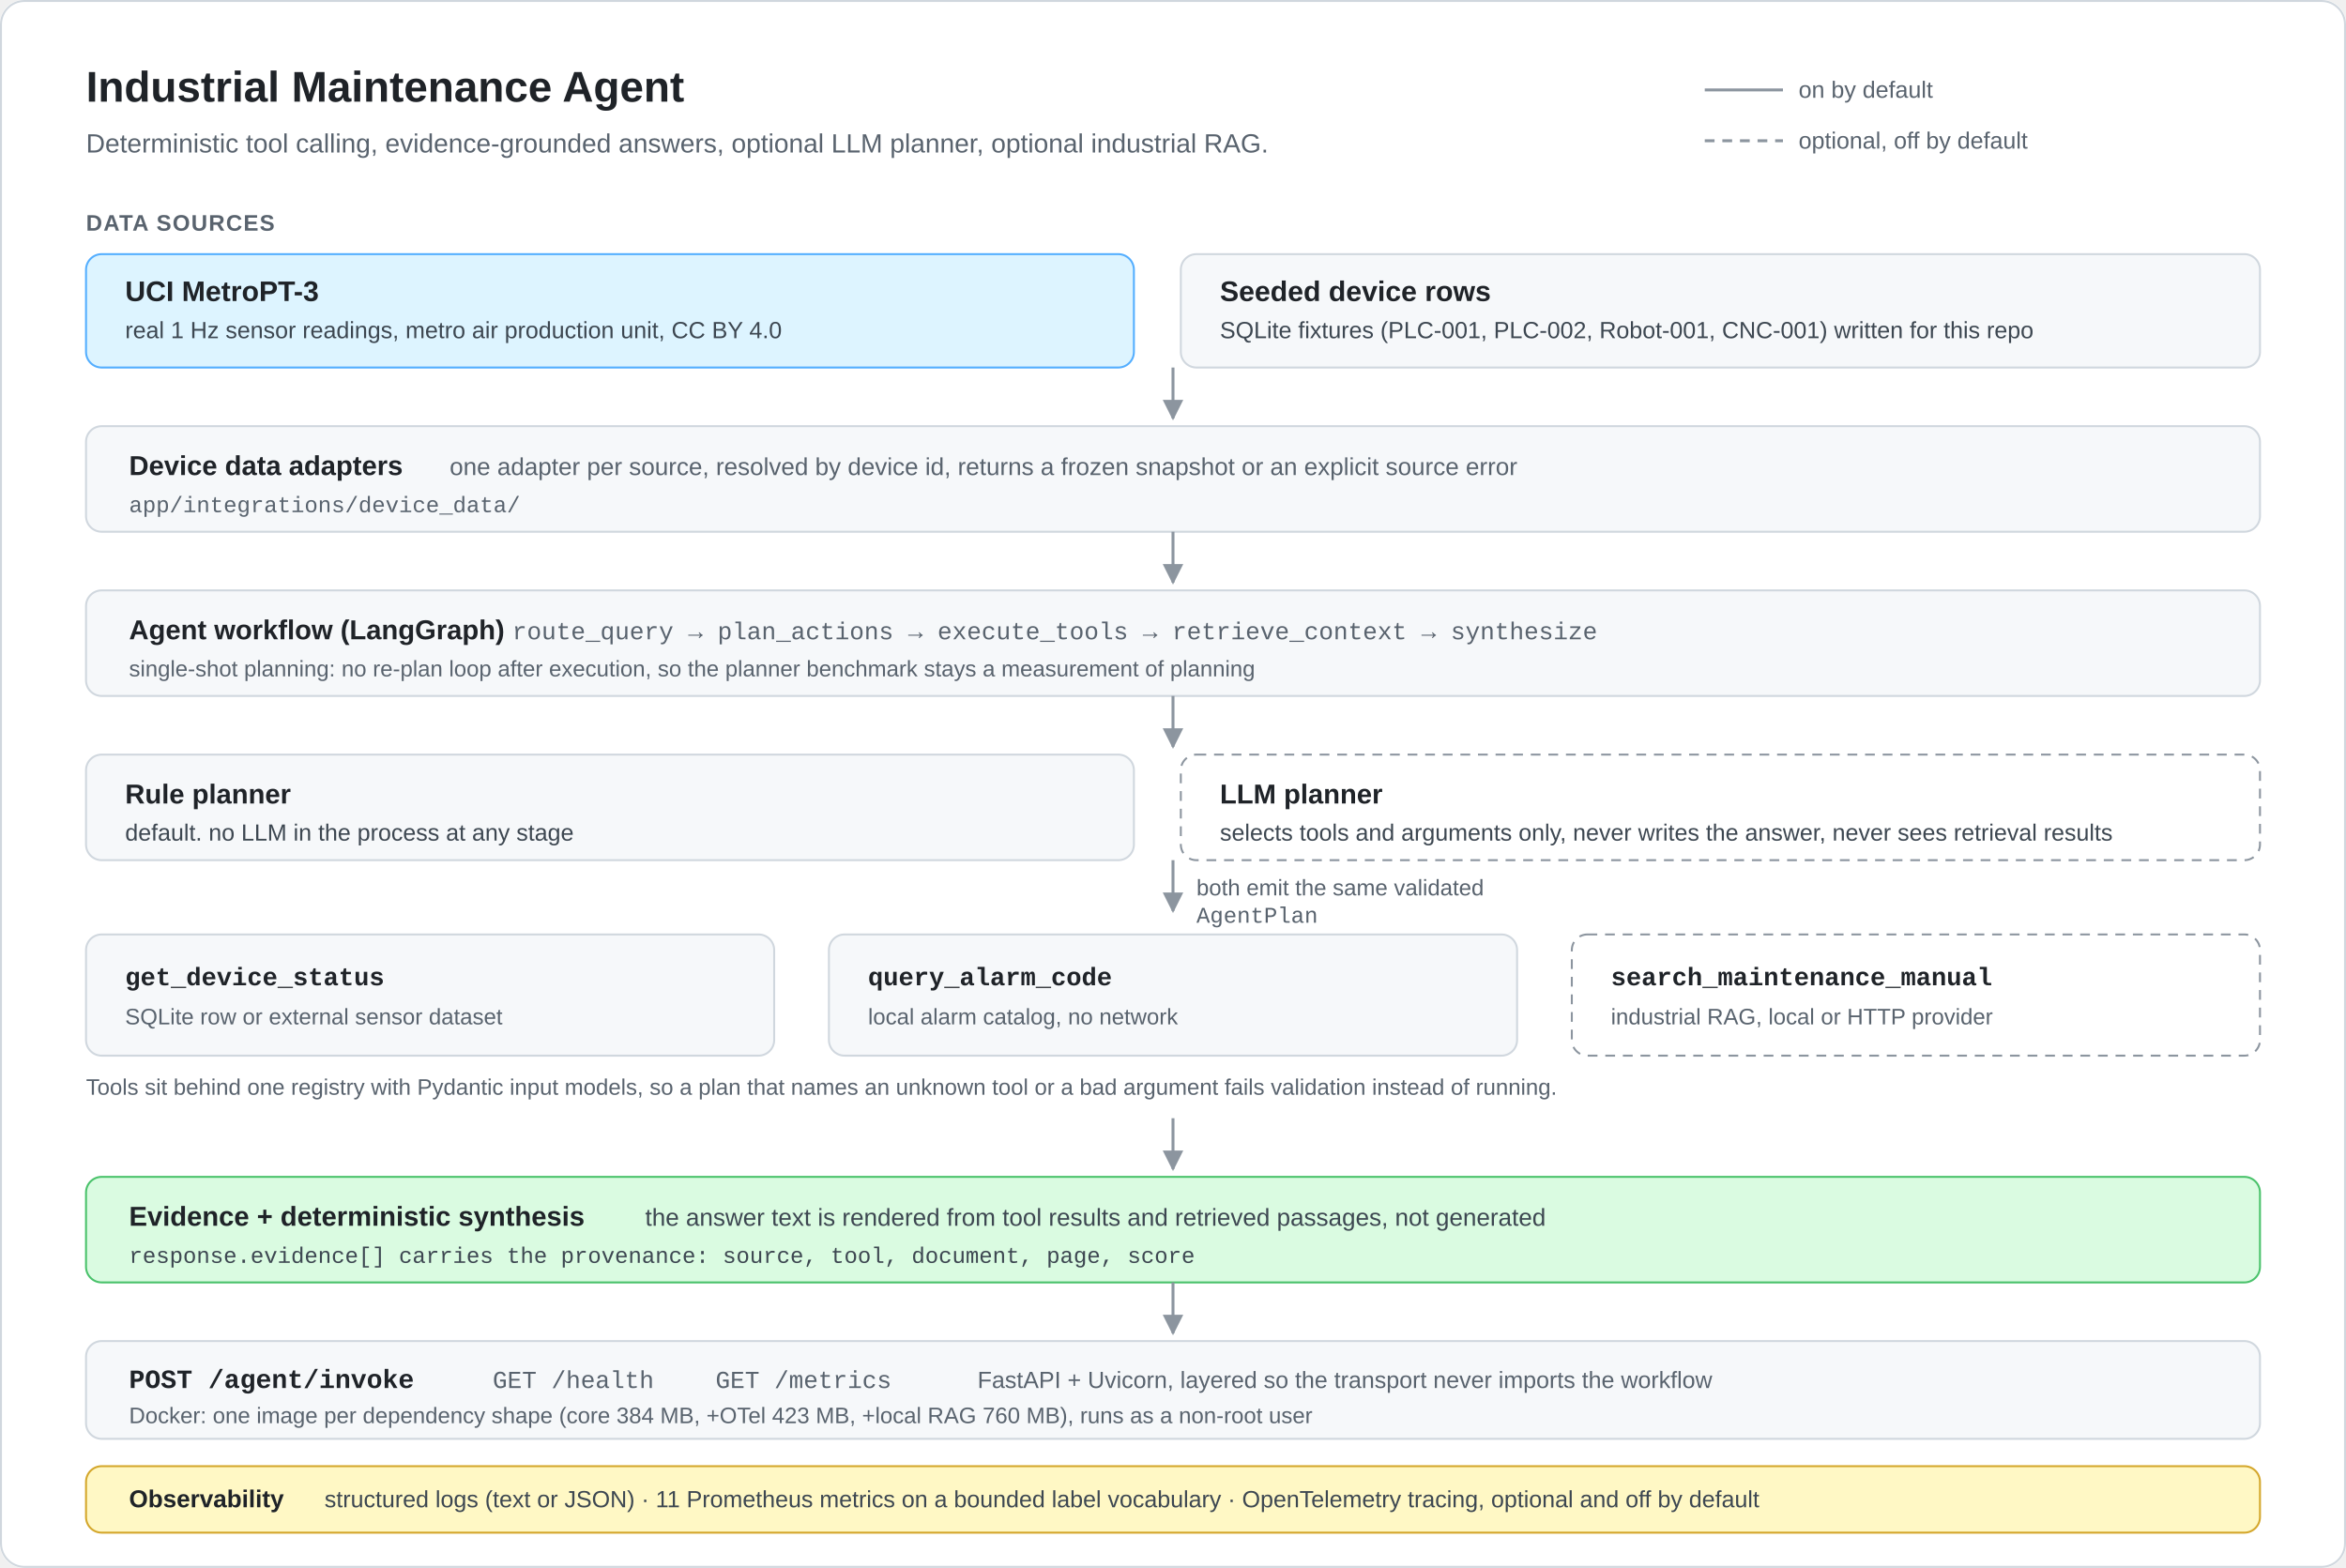
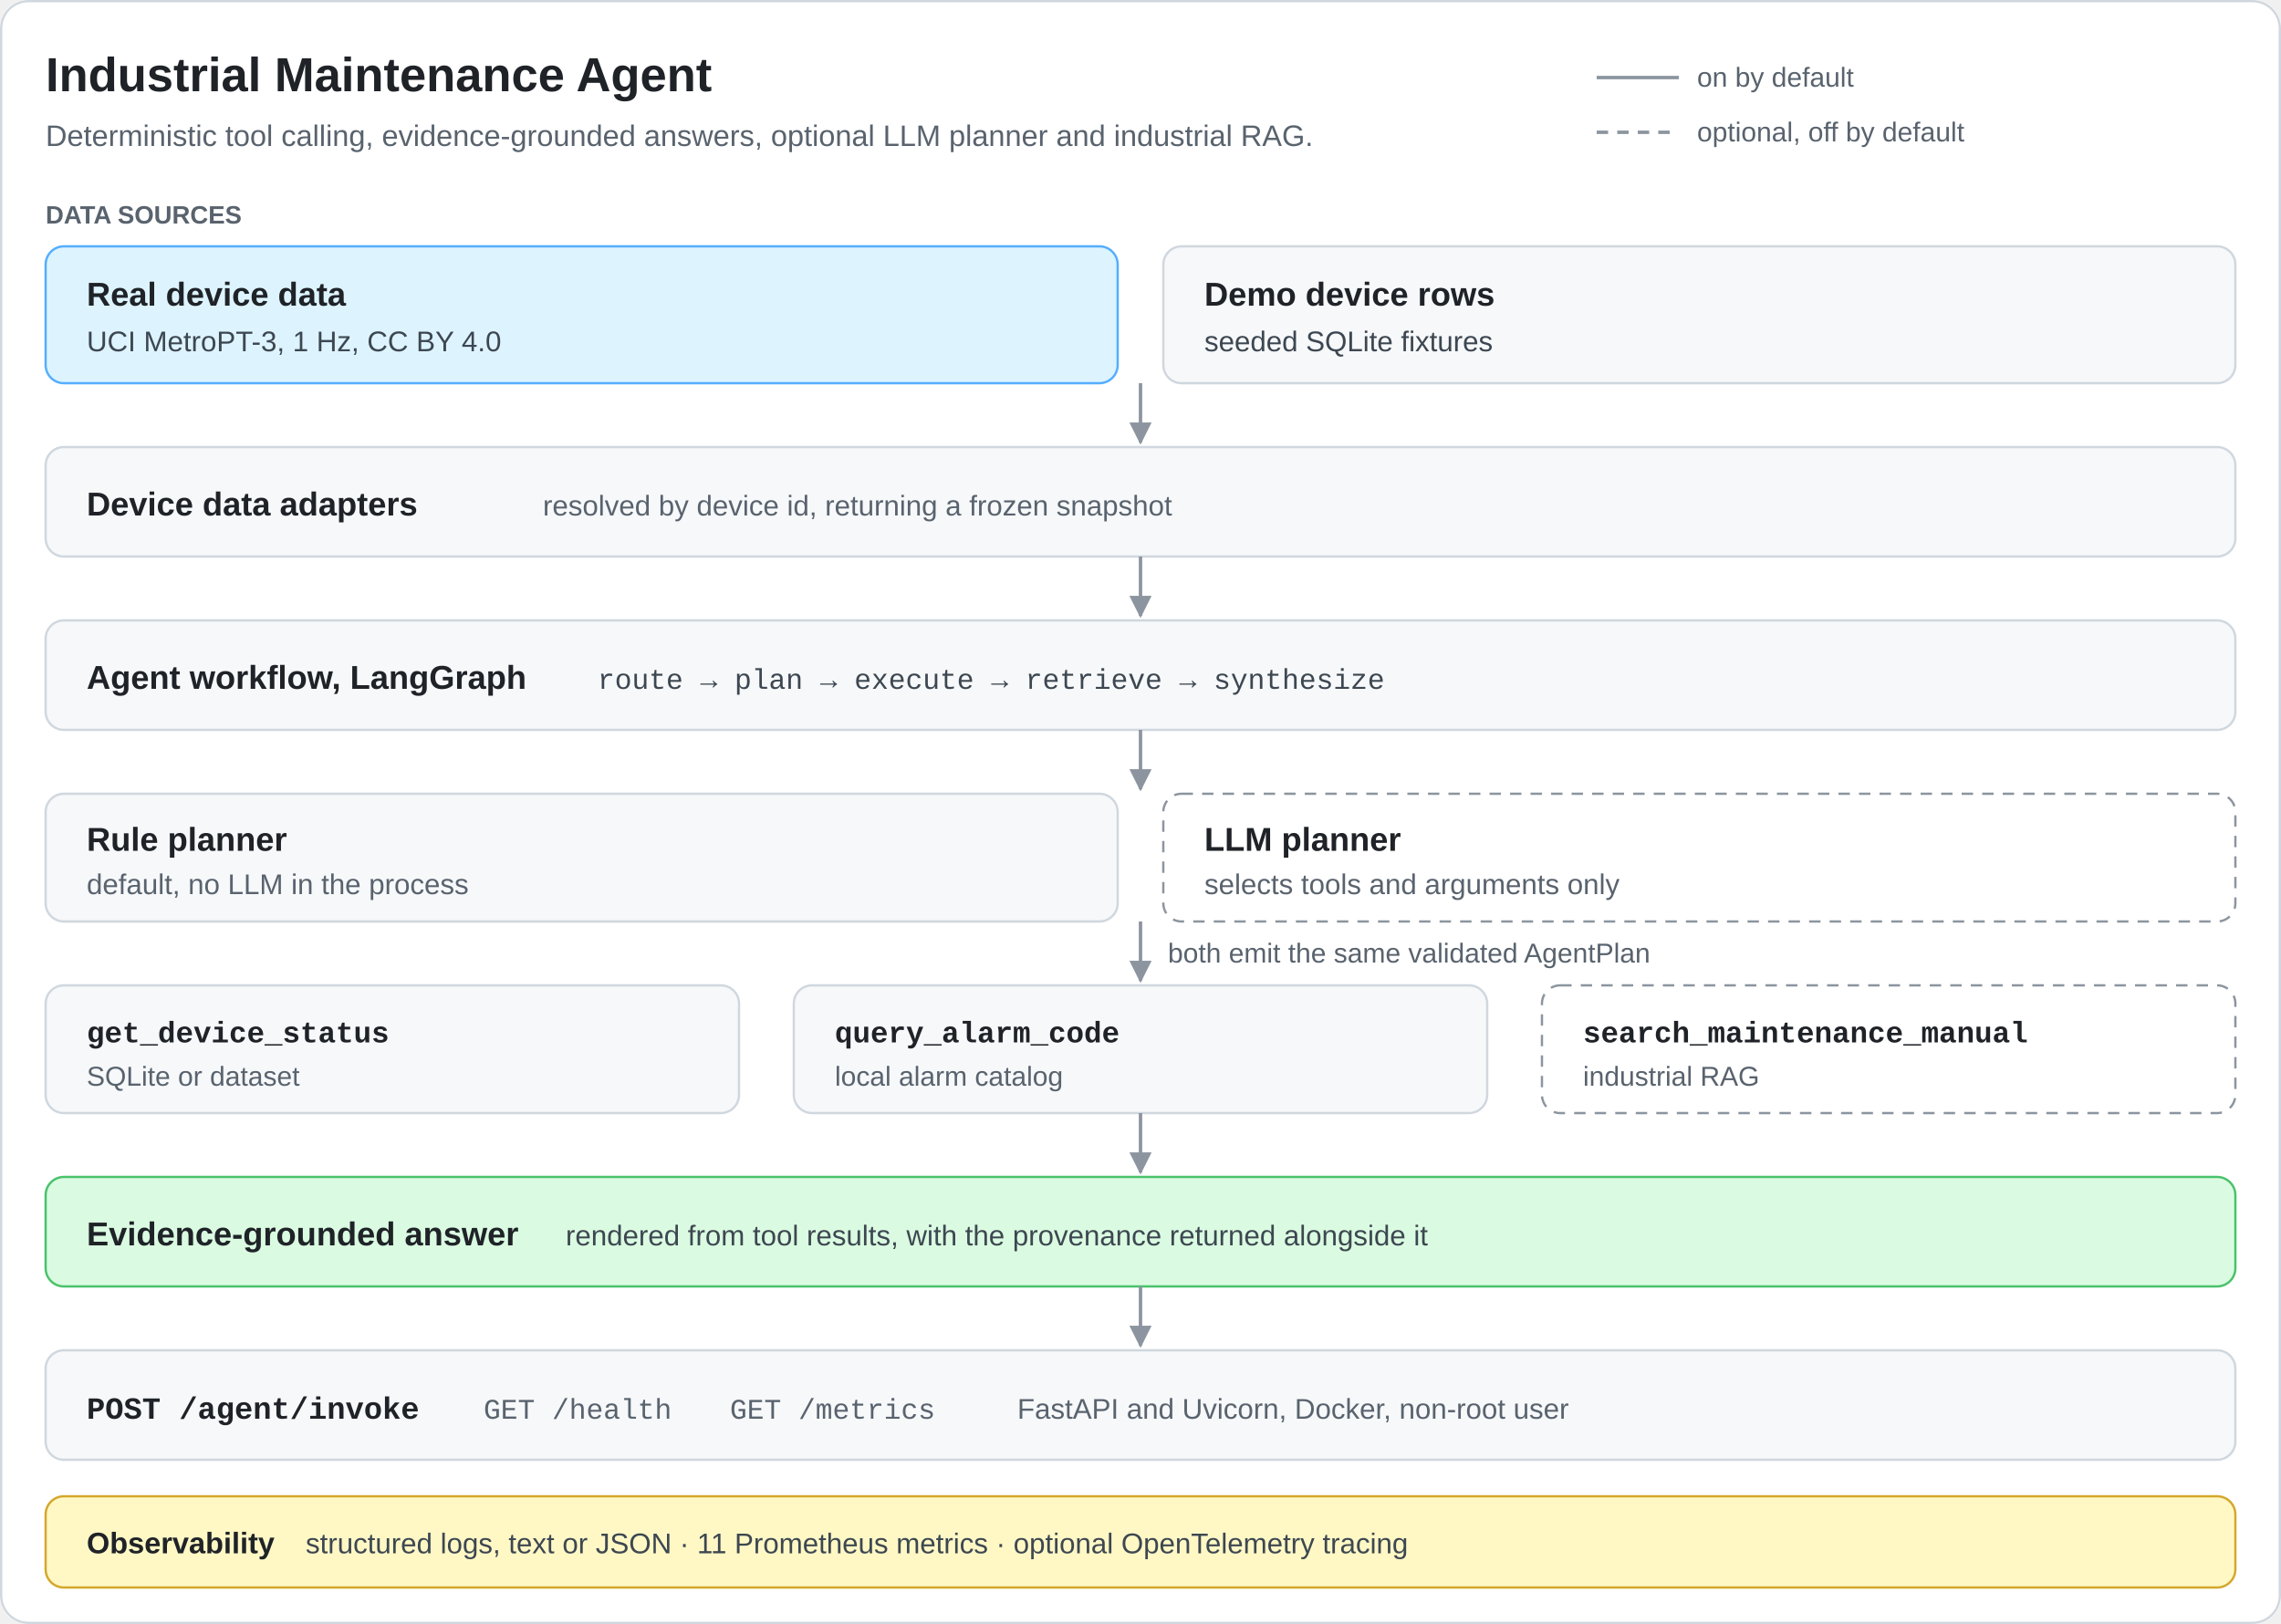
- <svg xmlns="http://www.w3.org/2000/svg" viewBox="0 0 1200 802" width="1200" height="802" role="img" aria-label="Industrial Maintenance Agent request flow: real device data sources feed device adapters, then a LangGraph agent workflow with a rule or optional LLM planner calls three tools, the answer is rendered from tool evidence, and the HTTP service exposes logs, Prometheus metrics and optional OpenTelemetry traces.">
+ <svg xmlns="http://www.w3.org/2000/svg" viewBox="0 0 1000 712" width="1000" height="712" role="img" aria-label="Request flow. Real MetroPT-3 sensor data and seeded device rows feed device adapters. A LangGraph workflow plans with the rule planner or an optional LLM planner, then calls three registry tools: get device status, query alarm code and search the maintenance manual. The answer is rendered from tool evidence with provenance. FastAPI serves POST /agent/invoke, GET /health and GET /metrics. An observability layer records structured logs, Prometheus metrics and optional traces.">
  <defs>
-     <marker id="arrow" viewBox="0 0 10 10" refX="9" refY="5" markerWidth="7" markerHeight="7" orient="auto-start-reverse">
+     <marker id="a" viewBox="0 0 10 10" refX="9" refY="5" markerWidth="6.5" markerHeight="6.5" orient="auto-start-reverse">
      <path d="M 0 0 L 10 5 L 0 10 z" fill="#8c959f" />
    </marker>
  </defs>
-   <rect x="0" y="0" width="1200" height="802" rx="12" fill="#ffffff" />
-   <rect x="0.5" y="0.5" width="1199" height="801" rx="12" fill="none" stroke="#d0d7de" />
-   <text x="44" y="52" font-family="Segoe UI, Helvetica Neue, Arial, sans-serif" font-size="22" font-weight="600" fill="#1f2328">Industrial Maintenance Agent</text>
-   <text x="44" y="78" font-family="Segoe UI, Helvetica Neue, Arial, sans-serif" font-size="13.5" fill="#59636e">Deterministic tool calling, evidence-grounded answers, optional LLM planner, optional industrial RAG.</text>
-   <line x1="872" y1="46" x2="912" y2="46" stroke="#8c959f" stroke-width="1.5" />
-   <text x="920" y="50" font-family="Segoe UI, Helvetica Neue, Arial, sans-serif" font-size="12" fill="#59636e">on by default</text>
-   <line x1="872" y1="72" x2="912" y2="72" stroke="#8c959f" stroke-width="1.5" stroke-dasharray="5 4" />
-   <text x="920" y="76" font-family="Segoe UI, Helvetica Neue, Arial, sans-serif" font-size="12" fill="#59636e">optional, off by default</text>
-   <text x="44" y="118" font-family="Segoe UI, Helvetica Neue, Arial, sans-serif" font-size="11.5" font-weight="600" fill="#59636e" letter-spacing="0.6">DATA SOURCES</text>
-   <rect x="44" y="130" width="536" height="58" rx="8" fill="#ddf4ff" stroke="#54aeff" />
-   <text x="64" y="154" font-family="Segoe UI, Helvetica Neue, Arial, sans-serif" font-size="14.5" font-weight="600" fill="#1f2328">UCI MetroPT-3</text>
-   <text x="64" y="173" font-family="Segoe UI, Helvetica Neue, Arial, sans-serif" font-size="12" fill="#3d4751">real 1 Hz sensor readings, metro air production unit, CC BY 4.0</text>
-   <rect x="604" y="130" width="552" height="58" rx="8" fill="#f6f8fa" stroke="#d0d7de" />
-   <text x="624" y="154" font-family="Segoe UI, Helvetica Neue, Arial, sans-serif" font-size="14.5" font-weight="600" fill="#1f2328">Seeded device rows</text>
-   <text x="624" y="173" font-family="Segoe UI, Helvetica Neue, Arial, sans-serif" font-size="12" fill="#3d4751">SQLite fixtures (PLC-001, PLC-002, Robot-001, CNC-001) written for this repo</text>
-   <line x1="600" y1="188" x2="600" y2="214" stroke="#8c959f" stroke-width="1.5" marker-end="url(#arrow)" />
-   <rect x="44" y="218" width="1112" height="54" rx="8" fill="#f6f8fa" stroke="#d0d7de" />
-   <text x="66" y="243" font-family="Segoe UI, Helvetica Neue, Arial, sans-serif" font-size="14" font-weight="600" fill="#1f2328">Device data adapters</text>
-   <text x="230" y="243" font-family="Segoe UI, Helvetica Neue, Arial, sans-serif" font-size="12.5" fill="#59636e">one adapter per source, resolved by device id, returns a frozen snapshot or an explicit source error</text>
-   <text x="66" y="262" font-family="Consolas, Courier New, monospace" font-size="11.5" fill="#59636e">app/integrations/device_data/</text>
-   <line x1="600" y1="272" x2="600" y2="298" stroke="#8c959f" stroke-width="1.5" marker-end="url(#arrow)" />
-   <rect x="44" y="302" width="1112" height="54" rx="8" fill="#f6f8fa" stroke="#d0d7de" />
-   <text x="66" y="327" font-family="Segoe UI, Helvetica Neue, Arial, sans-serif" font-size="14" font-weight="600" fill="#1f2328">Agent workflow (LangGraph)</text>
-   <text x="262" y="327" font-family="Consolas, Courier New, monospace" font-size="12.5" fill="#59636e">route_query → plan_actions → execute_tools → retrieve_context → synthesize</text>
-   <text x="66" y="346" font-family="Segoe UI, Helvetica Neue, Arial, sans-serif" font-size="11.5" fill="#59636e">single-shot planning: no re-plan loop after execution, so the planner benchmark stays a measurement of planning</text>
-   <line x1="600" y1="356" x2="600" y2="382" stroke="#8c959f" stroke-width="1.5" marker-end="url(#arrow)" />
-   <rect x="44" y="386" width="536" height="54" rx="8" fill="#f6f8fa" stroke="#d0d7de" />
-   <text x="64" y="411" font-family="Segoe UI, Helvetica Neue, Arial, sans-serif" font-size="14" font-weight="600" fill="#1f2328">Rule planner</text>
-   <text x="64" y="430" font-family="Segoe UI, Helvetica Neue, Arial, sans-serif" font-size="12" fill="#3d4751">default. no LLM in the process at any stage</text>
-   <rect x="604" y="386" width="552" height="54" rx="8" fill="#ffffff" stroke="#8c959f" stroke-dasharray="5 4" />
-   <text x="624" y="411" font-family="Segoe UI, Helvetica Neue, Arial, sans-serif" font-size="14" font-weight="600" fill="#1f2328">LLM planner</text>
-   <text x="624" y="430" font-family="Segoe UI, Helvetica Neue, Arial, sans-serif" font-size="12" fill="#3d4751">selects tools and arguments only, never writes the answer, never sees retrieval results</text>
-   <line x1="600" y1="440" x2="600" y2="466" stroke="#8c959f" stroke-width="1.5" marker-end="url(#arrow)" />
-   <text x="612" y="458" font-family="Segoe UI, Helvetica Neue, Arial, sans-serif" font-size="11.5" fill="#59636e">both emit the same validated</text>
-   <text x="612" y="472" font-family="Consolas, Courier New, monospace" font-size="11.5" fill="#59636e">AgentPlan</text>
-   <rect x="44" y="478" width="352" height="62" rx="8" fill="#f6f8fa" stroke="#d0d7de" />
-   <text x="64" y="504" font-family="Consolas, Courier New, monospace" font-size="13" font-weight="600" fill="#1f2328">get_device_status</text>
-   <text x="64" y="524" font-family="Segoe UI, Helvetica Neue, Arial, sans-serif" font-size="11.5" fill="#59636e">SQLite row or external sensor dataset</text>
-   <rect x="424" y="478" width="352" height="62" rx="8" fill="#f6f8fa" stroke="#d0d7de" />
-   <text x="444" y="504" font-family="Consolas, Courier New, monospace" font-size="13" font-weight="600" fill="#1f2328">query_alarm_code</text>
-   <text x="444" y="524" font-family="Segoe UI, Helvetica Neue, Arial, sans-serif" font-size="11.5" fill="#59636e">local alarm catalog, no network</text>
-   <rect x="804" y="478" width="352" height="62" rx="8" fill="#ffffff" stroke="#8c959f" stroke-dasharray="5 4" />
-   <text x="824" y="504" font-family="Consolas, Courier New, monospace" font-size="13" font-weight="600" fill="#1f2328">search_maintenance_manual</text>
-   <text x="824" y="524" font-family="Segoe UI, Helvetica Neue, Arial, sans-serif" font-size="11.5" fill="#59636e">industrial RAG, local or HTTP provider</text>
-   <text x="44" y="560" font-family="Segoe UI, Helvetica Neue, Arial, sans-serif" font-size="11.5" fill="#59636e">Tools sit behind one registry with Pydantic input models, so a plan that names an unknown tool or a bad argument fails validation instead of running.</text>
-   <line x1="600" y1="572" x2="600" y2="598" stroke="#8c959f" stroke-width="1.5" marker-end="url(#arrow)" />
-   <rect x="44" y="602" width="1112" height="54" rx="8" fill="#dafbe1" stroke="#4ac26b" />
-   <text x="66" y="627" font-family="Segoe UI, Helvetica Neue, Arial, sans-serif" font-size="14" font-weight="600" fill="#1f2328">Evidence + deterministic synthesis</text>
-   <text x="330" y="627" font-family="Segoe UI, Helvetica Neue, Arial, sans-serif" font-size="12.5" fill="#3d4751">the answer text is rendered from tool results and retrieved passages, not generated</text>
-   <text x="66" y="646" font-family="Consolas, Courier New, monospace" font-size="11.5" fill="#3d4751">response.evidence[] carries the provenance: source, tool, document, page, score</text>
-   <line x1="600" y1="656" x2="600" y2="682" stroke="#8c959f" stroke-width="1.5" marker-end="url(#arrow)" />
-   <rect x="44" y="686" width="1112" height="50" rx="8" fill="#f6f8fa" stroke="#d0d7de" />
-   <text x="66" y="710" font-family="Consolas, Courier New, monospace" font-size="13.5" font-weight="600" fill="#1f2328">POST /agent/invoke</text>
-   <text x="252" y="710" font-family="Consolas, Courier New, monospace" font-size="12.5" fill="#59636e">GET /health</text>
-   <text x="366" y="710" font-family="Consolas, Courier New, monospace" font-size="12.5" fill="#59636e">GET /metrics</text>
-   <text x="500" y="710" font-family="Segoe UI, Helvetica Neue, Arial, sans-serif" font-size="12" fill="#59636e">FastAPI + Uvicorn, layered so the transport never imports the workflow</text>
-   <text x="66" y="728" font-family="Segoe UI, Helvetica Neue, Arial, sans-serif" font-size="11.5" fill="#59636e">Docker: one image per dependency shape (core 384 MB, +OTel 423 MB, +local RAG 760 MB), runs as a non-root user</text>
-   <rect x="44" y="750" width="1112" height="34" rx="8" fill="#fff8c5" stroke="#d4a72c" />
-   <text x="66" y="771" font-family="Segoe UI, Helvetica Neue, Arial, sans-serif" font-size="12.5" font-weight="600" fill="#1f2328">Observability</text>
-   <text x="166" y="771" font-family="Segoe UI, Helvetica Neue, Arial, sans-serif" font-size="12" fill="#3d4751">structured logs (text or JSON) · 11 Prometheus metrics on a bounded label vocabulary · OpenTelemetry tracing, optional and off by default</text>
+   <rect x="0" y="0" width="1000" height="712" rx="12" fill="#ffffff" />
+   <rect x="0.5" y="0.5" width="999" height="711" rx="12" fill="none" stroke="#d0d7de" />
+   <text x="20" y="40" font-family="Segoe UI, Helvetica Neue, Arial, sans-serif" font-size="21" font-weight="600" fill="#1f2328">Industrial Maintenance Agent</text>
+   <text x="20" y="64" font-family="Segoe UI, Helvetica Neue, Arial, sans-serif" font-size="13" fill="#59636e">Deterministic tool calling, evidence-grounded answers, optional LLM planner and industrial RAG.</text>
+   <line x1="700" y1="34" x2="736" y2="34" stroke="#8c959f" stroke-width="1.5" />
+   <text x="744" y="38" font-family="Segoe UI, Helvetica Neue, Arial, sans-serif" font-size="12" fill="#59636e">on by default</text>
+   <line x1="700" y1="58" x2="736" y2="58" stroke="#8c959f" stroke-width="1.5" stroke-dasharray="5 4" />
+   <text x="744" y="62" font-family="Segoe UI, Helvetica Neue, Arial, sans-serif" font-size="12" fill="#59636e">optional, off by default</text>
+   <text x="20" y="98" font-family="Segoe UI, Helvetica Neue, Arial, sans-serif" font-size="11" font-weight="600" fill="#59636e">DATA SOURCES</text>
+   <rect x="20" y="108" width="470" height="60" rx="8" fill="#ddf4ff" stroke="#54aeff" />
+   <text x="38" y="134" font-family="Segoe UI, Helvetica Neue, Arial, sans-serif" font-size="14.5" font-weight="600" fill="#1f2328">Real device data</text>
+   <text x="38" y="154" font-family="Segoe UI, Helvetica Neue, Arial, sans-serif" font-size="12.5" fill="#3d4751">UCI MetroPT-3, 1 Hz, CC BY 4.0</text>
+   <rect x="510" y="108" width="470" height="60" rx="8" fill="#f6f8fa" stroke="#d0d7de" />
+   <text x="528" y="134" font-family="Segoe UI, Helvetica Neue, Arial, sans-serif" font-size="14.5" font-weight="600" fill="#1f2328">Demo device rows</text>
+   <text x="528" y="154" font-family="Segoe UI, Helvetica Neue, Arial, sans-serif" font-size="12.5" fill="#3d4751">seeded SQLite fixtures</text>
+   <line x1="500" y1="168" x2="500" y2="194" stroke="#8c959f" stroke-width="1.5" marker-end="url(#a)" />
+   <rect x="20" y="196" width="960" height="48" rx="8" fill="#f6f8fa" stroke="#d0d7de" />
+   <text x="38" y="226" font-family="Segoe UI, Helvetica Neue, Arial, sans-serif" font-size="14.5" font-weight="600" fill="#1f2328">Device data adapters</text>
+   <text x="238" y="226" font-family="Segoe UI, Helvetica Neue, Arial, sans-serif" font-size="12.5" fill="#59636e">resolved by device id, returning a frozen snapshot</text>
+   <line x1="500" y1="244" x2="500" y2="270" stroke="#8c959f" stroke-width="1.5" marker-end="url(#a)" />
+   <rect x="20" y="272" width="960" height="48" rx="8" fill="#f6f8fa" stroke="#d0d7de" />
+   <text x="38" y="302" font-family="Segoe UI, Helvetica Neue, Arial, sans-serif" font-size="14.5" font-weight="600" fill="#1f2328">Agent workflow, LangGraph</text>
+   <text x="262" y="302" font-family="Consolas, Courier New, monospace" font-size="12.5" fill="#3d4751">route → plan → execute → retrieve → synthesize</text>
+   <line x1="500" y1="320" x2="500" y2="346" stroke="#8c959f" stroke-width="1.5" marker-end="url(#a)" />
+   <rect x="20" y="348" width="470" height="56" rx="8" fill="#f6f8fa" stroke="#d0d7de" />
+   <text x="38" y="373" font-family="Segoe UI, Helvetica Neue, Arial, sans-serif" font-size="14.5" font-weight="600" fill="#1f2328">Rule planner</text>
+   <text x="38" y="392" font-family="Segoe UI, Helvetica Neue, Arial, sans-serif" font-size="12.5" fill="#59636e">default, no LLM in the process</text>
+   <rect x="510" y="348" width="470" height="56" rx="8" fill="#ffffff" stroke="#8c959f" stroke-dasharray="5 4" />
+   <text x="528" y="373" font-family="Segoe UI, Helvetica Neue, Arial, sans-serif" font-size="14.5" font-weight="600" fill="#1f2328">LLM planner</text>
+   <text x="528" y="392" font-family="Segoe UI, Helvetica Neue, Arial, sans-serif" font-size="12.5" fill="#59636e">selects tools and arguments only</text>
+   <line x1="500" y1="404" x2="500" y2="430" stroke="#8c959f" stroke-width="1.5" marker-end="url(#a)" />
+   <text x="512" y="422" font-family="Segoe UI, Helvetica Neue, Arial, sans-serif" font-size="12" fill="#59636e">both emit the same validated AgentPlan</text>
+   <rect x="20" y="432" width="304" height="56" rx="8" fill="#f6f8fa" stroke="#d0d7de" />
+   <text x="38" y="457" font-family="Consolas, Courier New, monospace" font-size="13" font-weight="600" fill="#1f2328">get_device_status</text>
+   <text x="38" y="476" font-family="Segoe UI, Helvetica Neue, Arial, sans-serif" font-size="12" fill="#59636e">SQLite or dataset</text>
+   <rect x="348" y="432" width="304" height="56" rx="8" fill="#f6f8fa" stroke="#d0d7de" />
+   <text x="366" y="457" font-family="Consolas, Courier New, monospace" font-size="13" font-weight="600" fill="#1f2328">query_alarm_code</text>
+   <text x="366" y="476" font-family="Segoe UI, Helvetica Neue, Arial, sans-serif" font-size="12" fill="#59636e">local alarm catalog</text>
+   <rect x="676" y="432" width="304" height="56" rx="8" fill="#ffffff" stroke="#8c959f" stroke-dasharray="5 4" />
+   <text x="694" y="457" font-family="Consolas, Courier New, monospace" font-size="13" font-weight="600" fill="#1f2328">search_maintenance_manual</text>
+   <text x="694" y="476" font-family="Segoe UI, Helvetica Neue, Arial, sans-serif" font-size="12" fill="#59636e">industrial RAG</text>
+   <line x1="500" y1="488" x2="500" y2="514" stroke="#8c959f" stroke-width="1.5" marker-end="url(#a)" />
+   <rect x="20" y="516" width="960" height="48" rx="8" fill="#dafbe1" stroke="#4ac26b" />
+   <text x="38" y="546" font-family="Segoe UI, Helvetica Neue, Arial, sans-serif" font-size="14.5" font-weight="600" fill="#1f2328">Evidence-grounded answer</text>
+   <text x="248" y="546" font-family="Segoe UI, Helvetica Neue, Arial, sans-serif" font-size="12.5" fill="#3d4751">rendered from tool results, with the provenance returned alongside it</text>
+   <line x1="500" y1="564" x2="500" y2="590" stroke="#8c959f" stroke-width="1.5" marker-end="url(#a)" />
+   <rect x="20" y="592" width="960" height="48" rx="8" fill="#f6f8fa" stroke="#d0d7de" />
+   <text x="38" y="622" font-family="Consolas, Courier New, monospace" font-size="13.5" font-weight="600" fill="#1f2328">POST /agent/invoke</text>
+   <text x="212" y="622" font-family="Consolas, Courier New, monospace" font-size="12.5" fill="#59636e">GET /health</text>
+   <text x="320" y="622" font-family="Consolas, Courier New, monospace" font-size="12.5" fill="#59636e">GET /metrics</text>
+   <text x="446" y="622" font-family="Segoe UI, Helvetica Neue, Arial, sans-serif" font-size="12.5" fill="#59636e">FastAPI and Uvicorn, Docker, non-root user</text>
+   <rect x="20" y="656" width="960" height="40" rx="8" fill="#fff8c5" stroke="#d4a72c" />
+   <text x="38" y="681" font-family="Segoe UI, Helvetica Neue, Arial, sans-serif" font-size="13" font-weight="600" fill="#1f2328">Observability</text>
+   <text x="134" y="681" font-family="Segoe UI, Helvetica Neue, Arial, sans-serif" font-size="12.5" fill="#3d4751">structured logs, text or JSON · 11 Prometheus metrics · optional OpenTelemetry tracing</text>
</svg>
